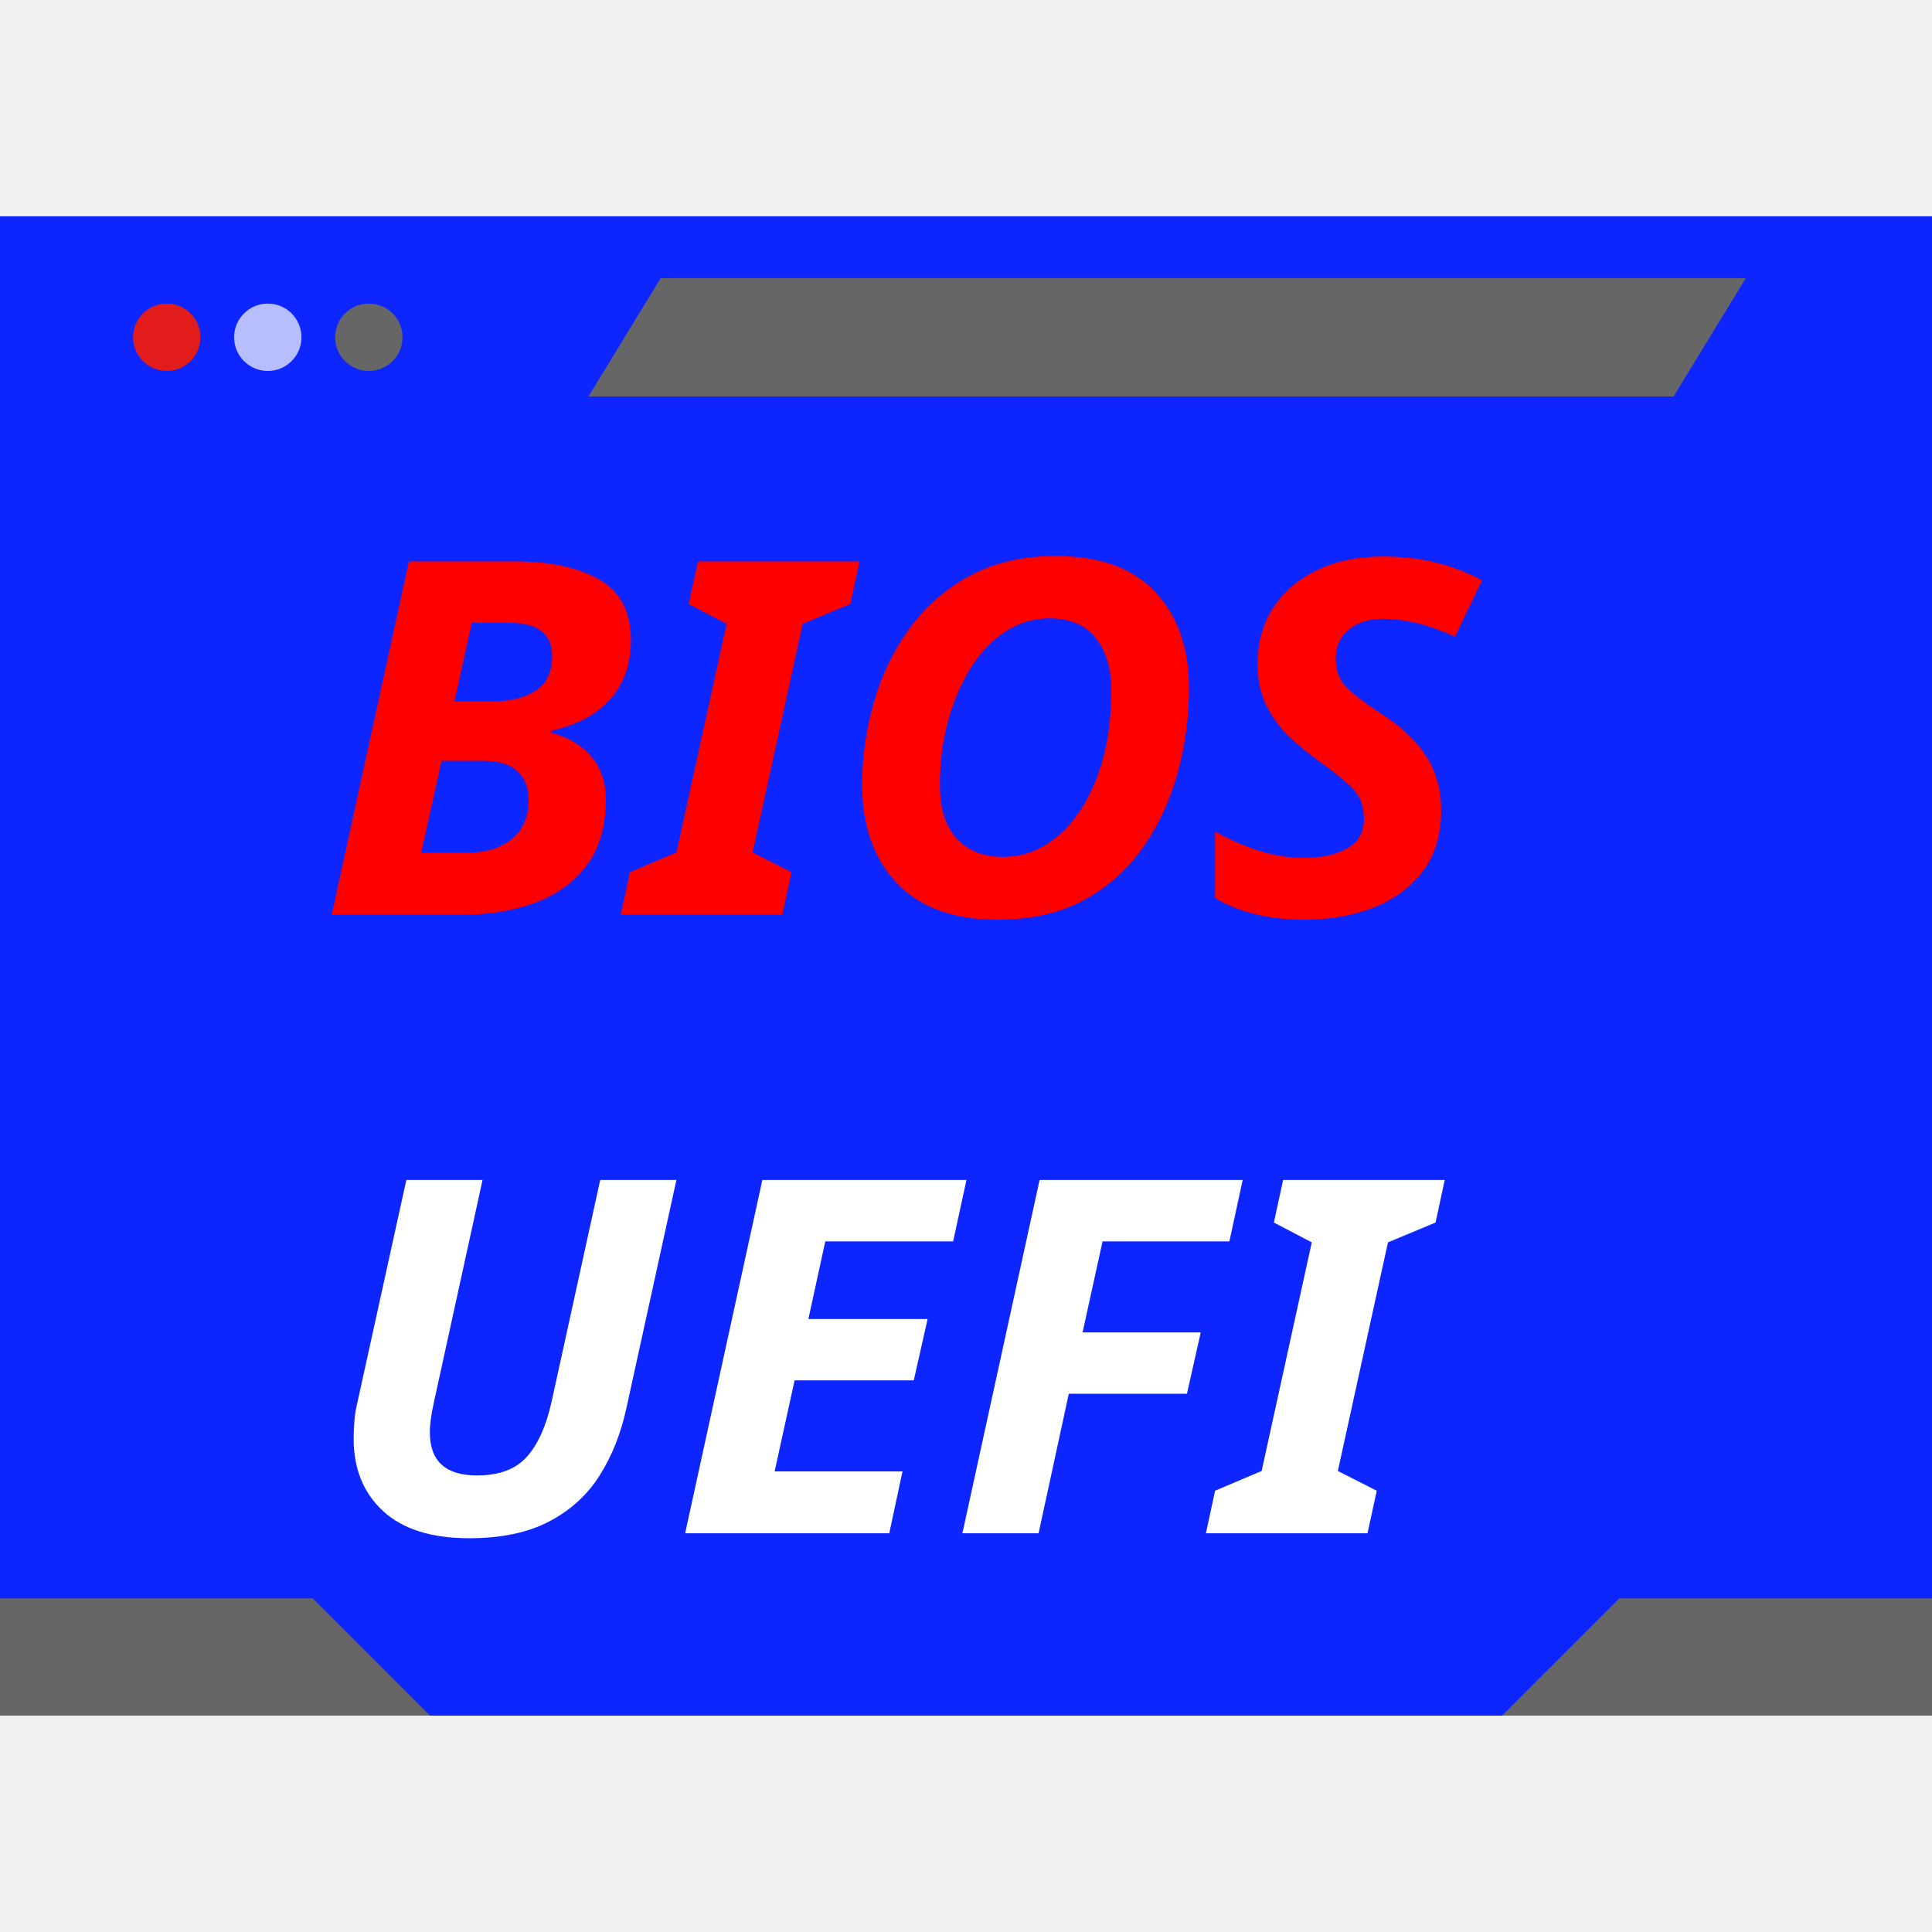
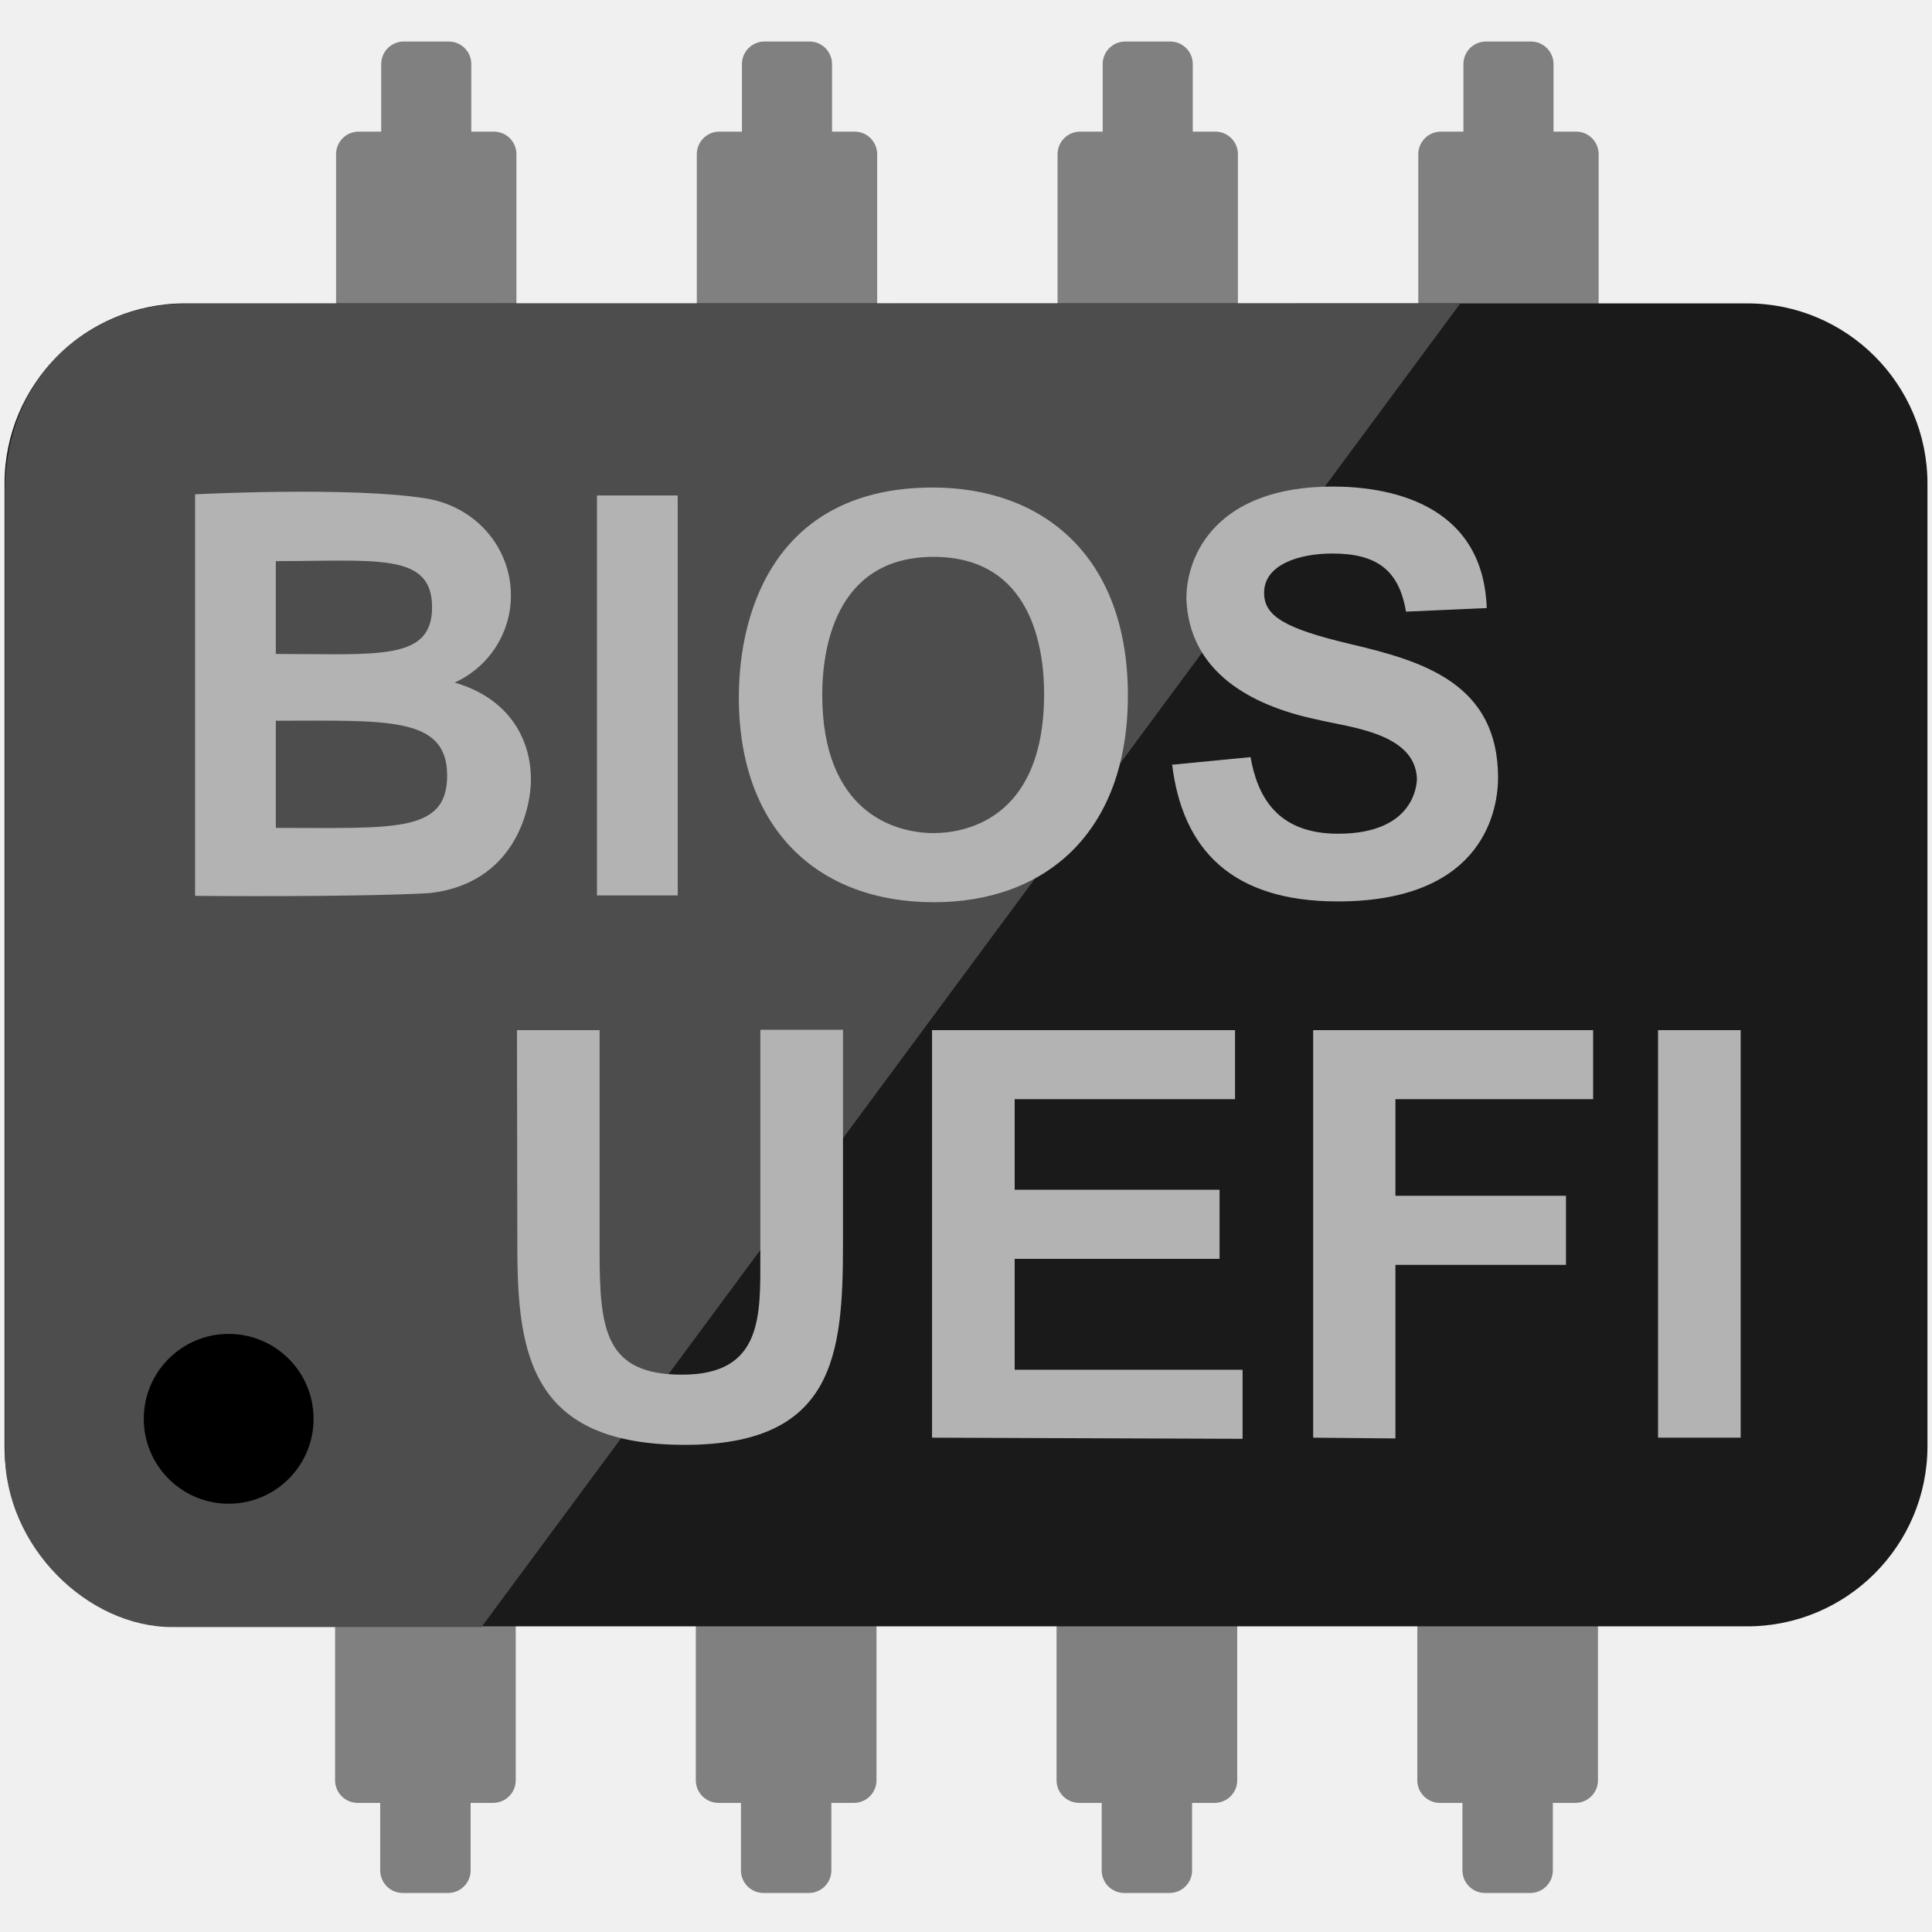
- <svg xmlns="http://www.w3.org/2000/svg" version="1.1" id="Layer_1" viewBox="0 0 512 512" xml:space="preserve">
-   <defs id="defs85" />
-   <rect y="57.324" width="512" height="397.336" id="rect2" style="fill:#0d25ff;fill-opacity:1" x="0" />
-   <circle style="fill:#E21B1B;" cx="44.192" cy="89.38" r="8.928" id="circle4" />
-   <g style="opacity:0.7;" id="g8">
-     <circle style="fill:#FFFFFF;" cx="70.968" cy="89.38" r="8.928" id="circle6" />
-   </g>
-   <g id="g14">
-     <circle style="fill:#666666;" cx="97.736" cy="89.38" r="8.928" id="circle10" />
-     <polygon style="fill:#666666;" points="443.52,105.06 155.96,105.06 175.08,73.716 462.656,73.716  " id="polygon12" />
-   </g>
-   <g id="g28">
-     <polygon style="fill:#666666;" points="0,423.58 82.856,423.58 113.944,454.66 0,454.66  " id="polygon24" />
-     <polygon style="fill:#666666;" points="512,423.58 429.144,423.58 398.056,454.66 512,454.66  " id="polygon26" />
-   </g>
-   <text xml:space="preserve" style="font-style:normal;font-weight:normal;font-size:48.791px;line-height:1.25;font-family:sans-serif;fill:#000000;fill-opacity:1;stroke:none;stroke-width:1.22" x="82.976" y="246.473" id="text6080" transform="scale(1.016734,0.9835411)">
-     <tspan x="82.976" y="246.473" style="font-style:italic;font-variant:normal;font-weight:bold;font-stretch:normal;font-size:133.333px;font-family:sans-serif;-inkscape-font-specification:'sans-serif, Bold Italic';font-variant-ligatures:normal;font-variant-caps:normal;font-variant-numeric:normal;font-variant-east-asian:normal;fill:#ff0000;stroke-width:1.22" id="tspan11854">BIOS</tspan>
-     <tspan x="82.976" y="413.139" style="font-style:italic;font-variant:normal;font-weight:bold;font-stretch:normal;font-size:133.333px;font-family:sans-serif;-inkscape-font-specification:'sans-serif, Bold Italic';font-variant-ligatures:normal;font-variant-caps:normal;font-variant-numeric:normal;font-variant-east-asian:normal;fill:#ffffff;stroke-width:1.22" id="tspan24396">UEFI</tspan>
-   </text>
+ <svg xmlns="http://www.w3.org/2000/svg" width="512" height="512" version="1.1" viewBox="0 0 512 512">
+   <path d="m107 11c-3.3 0-5.98 2.68-5.98 5.98v17.9h-5.98c-3.3 0-5.98 2.68-5.98 5.98v41.8h47.8v-41.8c0-3.3-2.68-5.98-5.98-5.98h-5.98v-17.9c0-3.3-2.68-5.98-5.98-5.98zm95.6 0c-3.3 0-5.98 2.68-5.98 5.98v17.9h-5.98c-3.3 0-5.98 2.68-5.98 5.98v41.8h47.8v-41.8c0-3.3-2.68-5.98-5.98-5.98h-5.98v-17.9c0-3.3-2.68-5.98-5.98-5.98zm95.6 0c-3.3 0-5.98 2.68-5.98 5.98v17.9h-5.98c-3.3 0-5.98 2.68-5.98 5.98v41.8h47.8v-41.8c0-3.3-2.68-5.98-5.98-5.98h-5.98v-17.9c0-3.3-2.68-5.98-5.98-5.98zm95.6 0c-3.3 0-5.98 2.68-5.98 5.98v17.9h-5.98c-3.3 0-5.98 2.68-5.98 5.98v41.8h47.8v-41.8c0-3.3-2.68-5.98-5.98-5.98h-5.98v-17.9c0-3.3-2.68-5.98-5.98-5.98zm-305 419v41.8c0 3.3 2.68 5.98 5.98 5.98h5.98v17.9c0 3.3 2.68 5.98 5.98 5.98h12c3.3 0 5.98-2.68 5.98-5.98v-17.9h5.98c3.3 0 5.98-2.68 5.98-5.98v-41.8zm95.6 0v41.8c0 3.3 2.68 5.98 5.98 5.98h5.98v17.9c0 3.3 2.68 5.98 5.98 5.98h12c3.3 0 5.98-2.68 5.98-5.98v-17.9h5.98c3.3 0 5.98-2.68 5.98-5.98v-41.8zm95.6 0v41.8c0 3.3 2.68 5.98 5.98 5.98h5.98v17.9c0 3.3 2.68 5.98 5.98 5.98h12c3.3 0 5.98-2.68 5.98-5.98v-17.9h5.98c3.3 0 5.98-2.68 5.98-5.98v-41.8zm95.6 0v41.8c0 3.3 2.68 5.98 5.98 5.98h5.98v17.9c0 3.3 2.68 5.98 5.98 5.98h12c3.3 0 5.98-2.68 5.98-5.98v-17.9h5.98c3.3 0 5.98-2.68 5.98-5.98v-41.8z" fill="#808080" />
+   <path d="m463 431h-414c-26.4 0-47.8-21.4-47.8-47.8v-255c0-26.4 21.4-47.8 47.8-47.8h414c26.4 0 47.8 21.4 47.8 47.8v255c0 26.4-21.4 47.8-47.8 47.8z" fill="#1a1a1a" />
+   <path d="m387 80.4-338 0.087c-24 0.006-47.7 17.7-47.7 50.4v254c0 24.9 21.9 46.3 44.3 46.3h82z" fill="#4d4d4d" />
+   <path d="m51.7 131s41.1-2.13 61.2 1.09c13.3 2.16 22.5 13.1 22.5 25.7 0 9.72-5.56 18.8-14.9 23.1 14.3 4.17 20.2 14.8 20.2 25.7 0 7.97-4.4 27.6-26.9 30.1-20.6 1.13-62.1 0.725-62.1 0.725zm21.4 17.7v24.6c27 0 41.5 1.96 41.4-12.5-0.058-14.4-14.7-12.1-41.4-12.1zm0 42.3v28.4c31.4 0 45.4 1.45 45.4-13.9 0-15.8-16.2-14.5-45.4-14.5zm85.1 46.3v-106h21.4v106zm37.6-52.5c0-23.9 10.5-55.6 51.4-55.6 29.1 0 51.7 18.1 51.7 55.1 0 36.5-22 54.8-51.4 54.8-30.6 0-51.7-19.2-51.7-54.3zm22.1-0.725c0 30.9 18.9 36.7 29.5 36.7 7.4 0 29.3-2.88 29.3-36.9 0-11.9-3.18-36.3-29.3-36.3-26.6 0-29.5 25.4-29.5 36.6zm92.6 18.6 20.9-2.03c1.84 10.3 6.94 20.3 23.2 20.3 20.3 0 20.9-13.1 20.9-14.7-0.624-12.2-18.2-13.5-27.1-15.7-17.1-3.7-33.3-12.6-34-31.9 0-11.6 8.05-29.7 38.8-29.7 13.6 0 39.8 3.71 40.8 32.2l-21.4 0.944c-1.84-11-7.75-15.4-19.5-15.4-8.96 0-18.1 3-18.1 10.4 0 6.15 5.34 9.44 22.9 13.6 19.1 4.49 39.1 10.4 39.1 35.4 0 7.3-2.84 32.8-42.5 32.8-28.1 0-41.2-13.8-43.9-36.5z" fill="#b3b3b3" />
+   <path d="m137 273h21.9v58.6c0 20.9 1.47 32.7 21.9 32.7 21.4 0 20.7-15.7 20.7-31.5v-59.9h21.9v56.8c0 29.4-2.28 53.2-41.9 53.2-40.5 0-44.4-23.5-44.4-52.4zm110 108v-108h80.3v18.3h-58.4v24h54.3v18.3h-54.3v29.4h60.4v18.3zm101 0v-108h74.2v18.3h-52.4v25.6h45.2v18.3h-45.2v46zm91.4 0v-108h21.9v108z" fill="#b3b3b3" />
+   <circle cx="60.6" cy="376" r="22.5" />
</svg>
